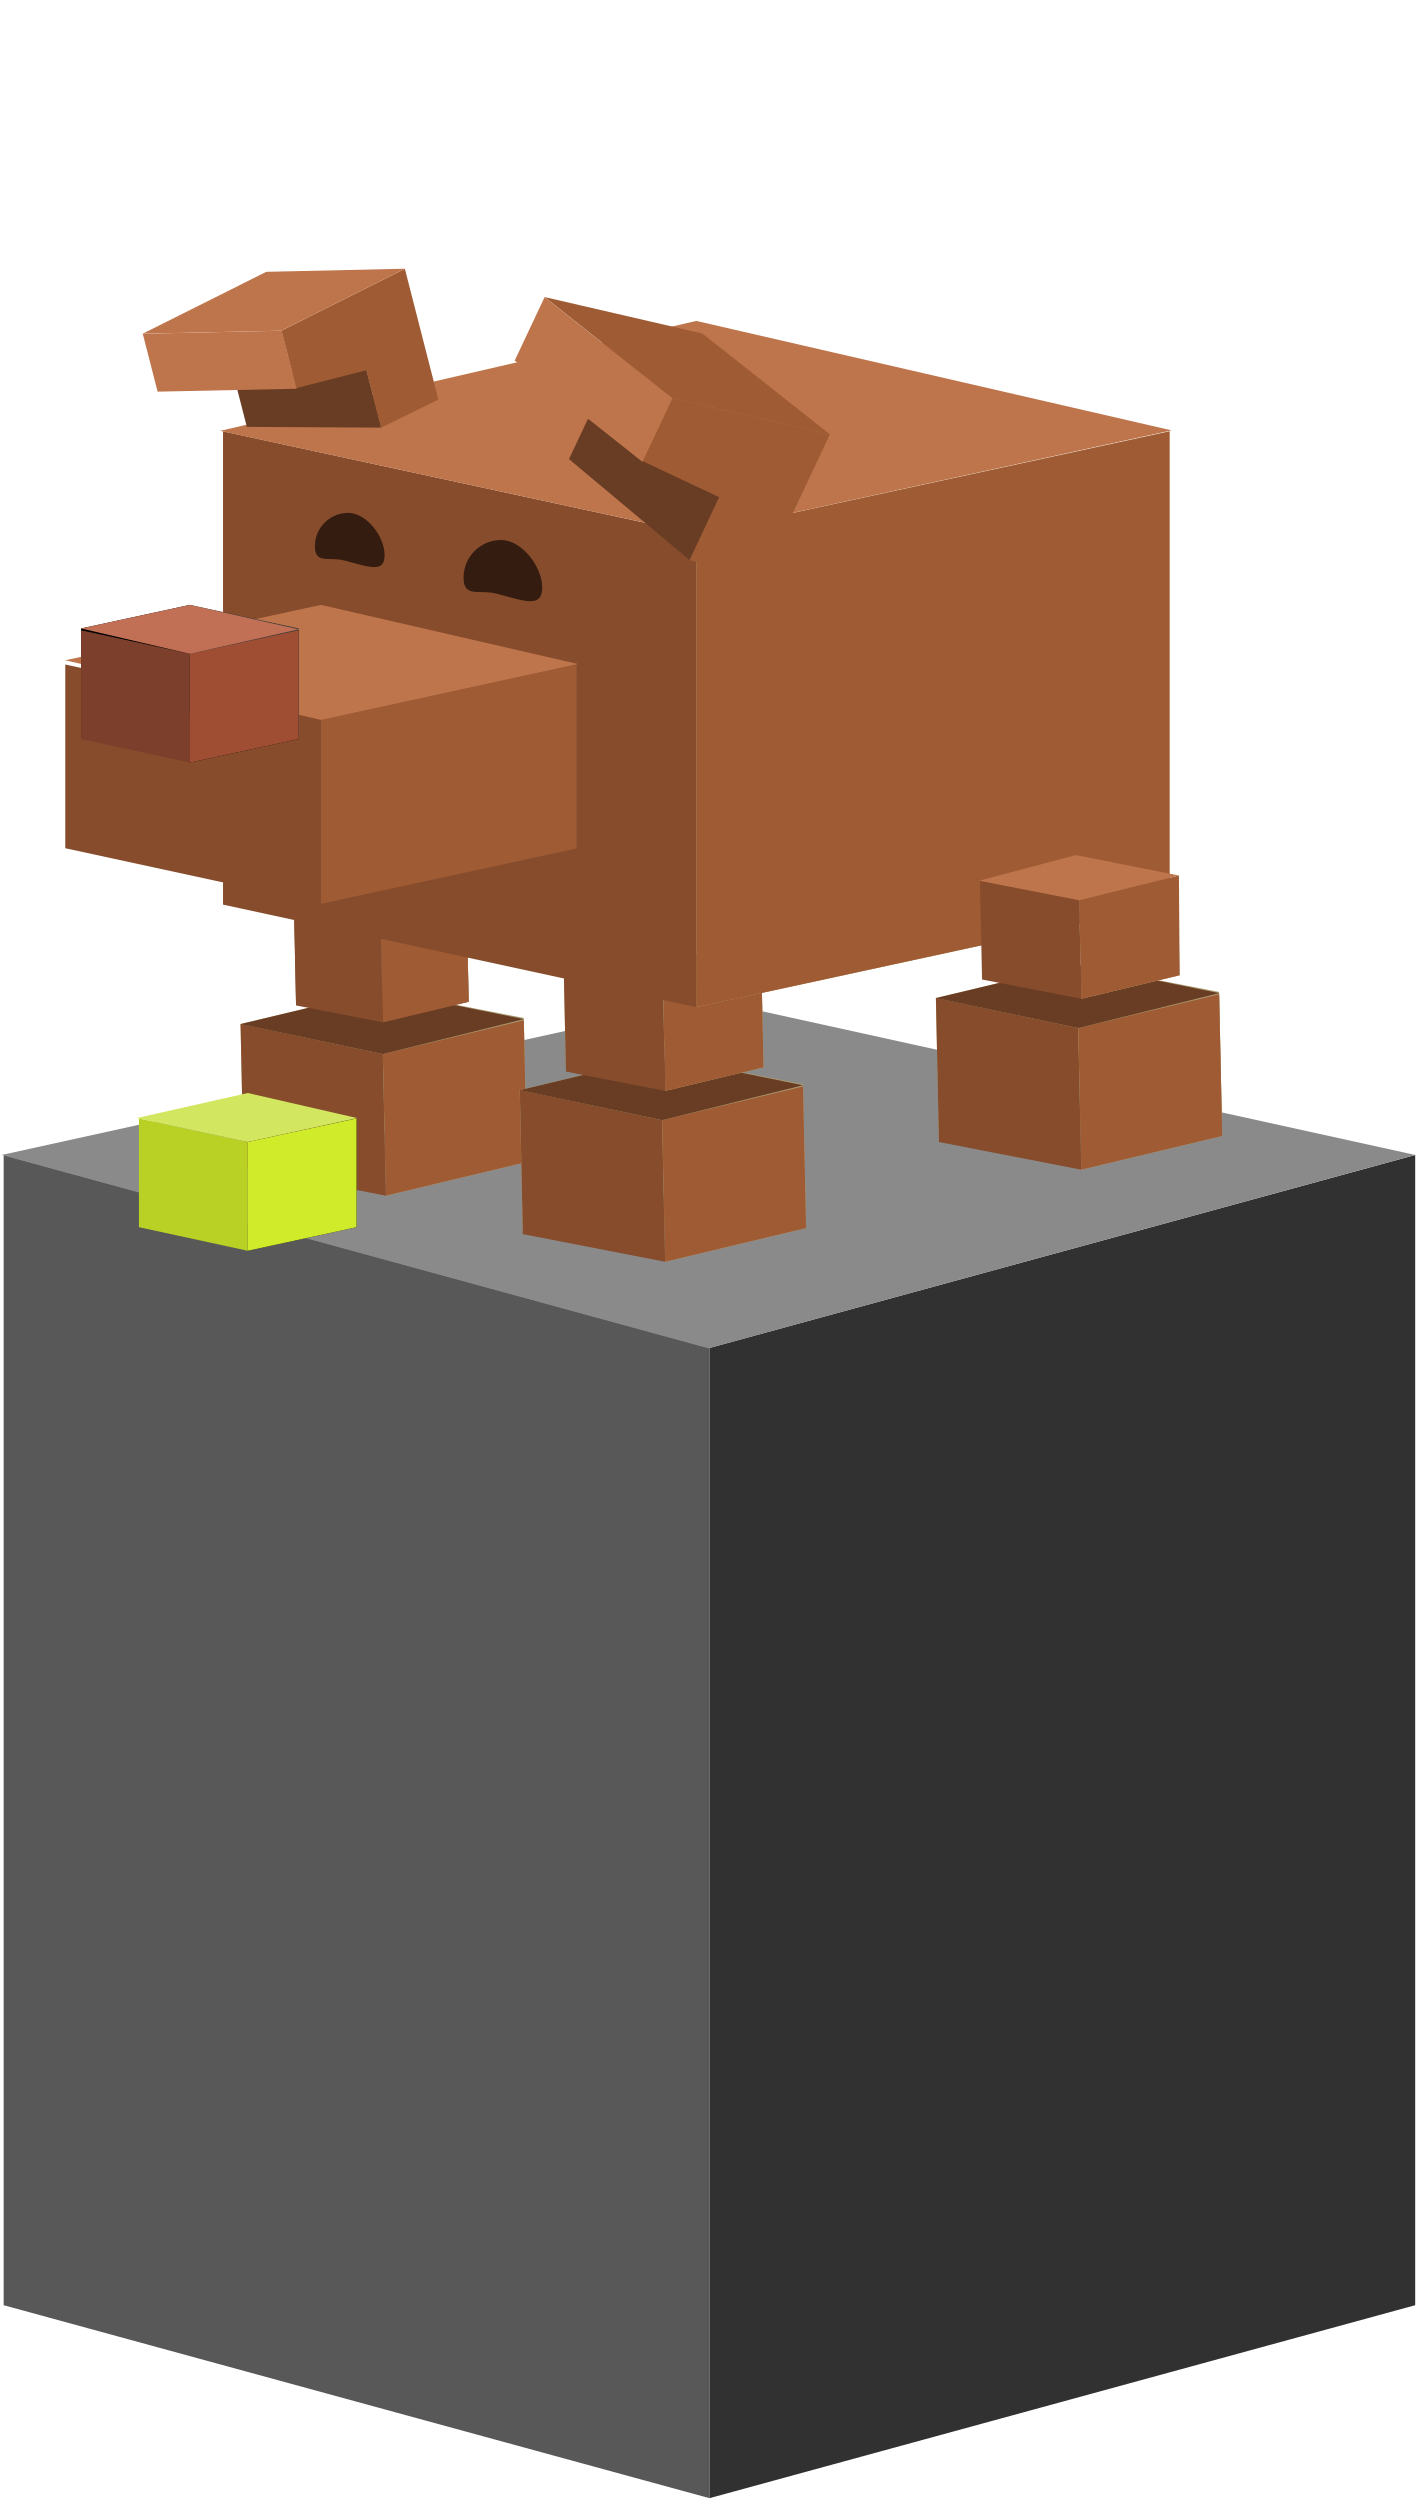
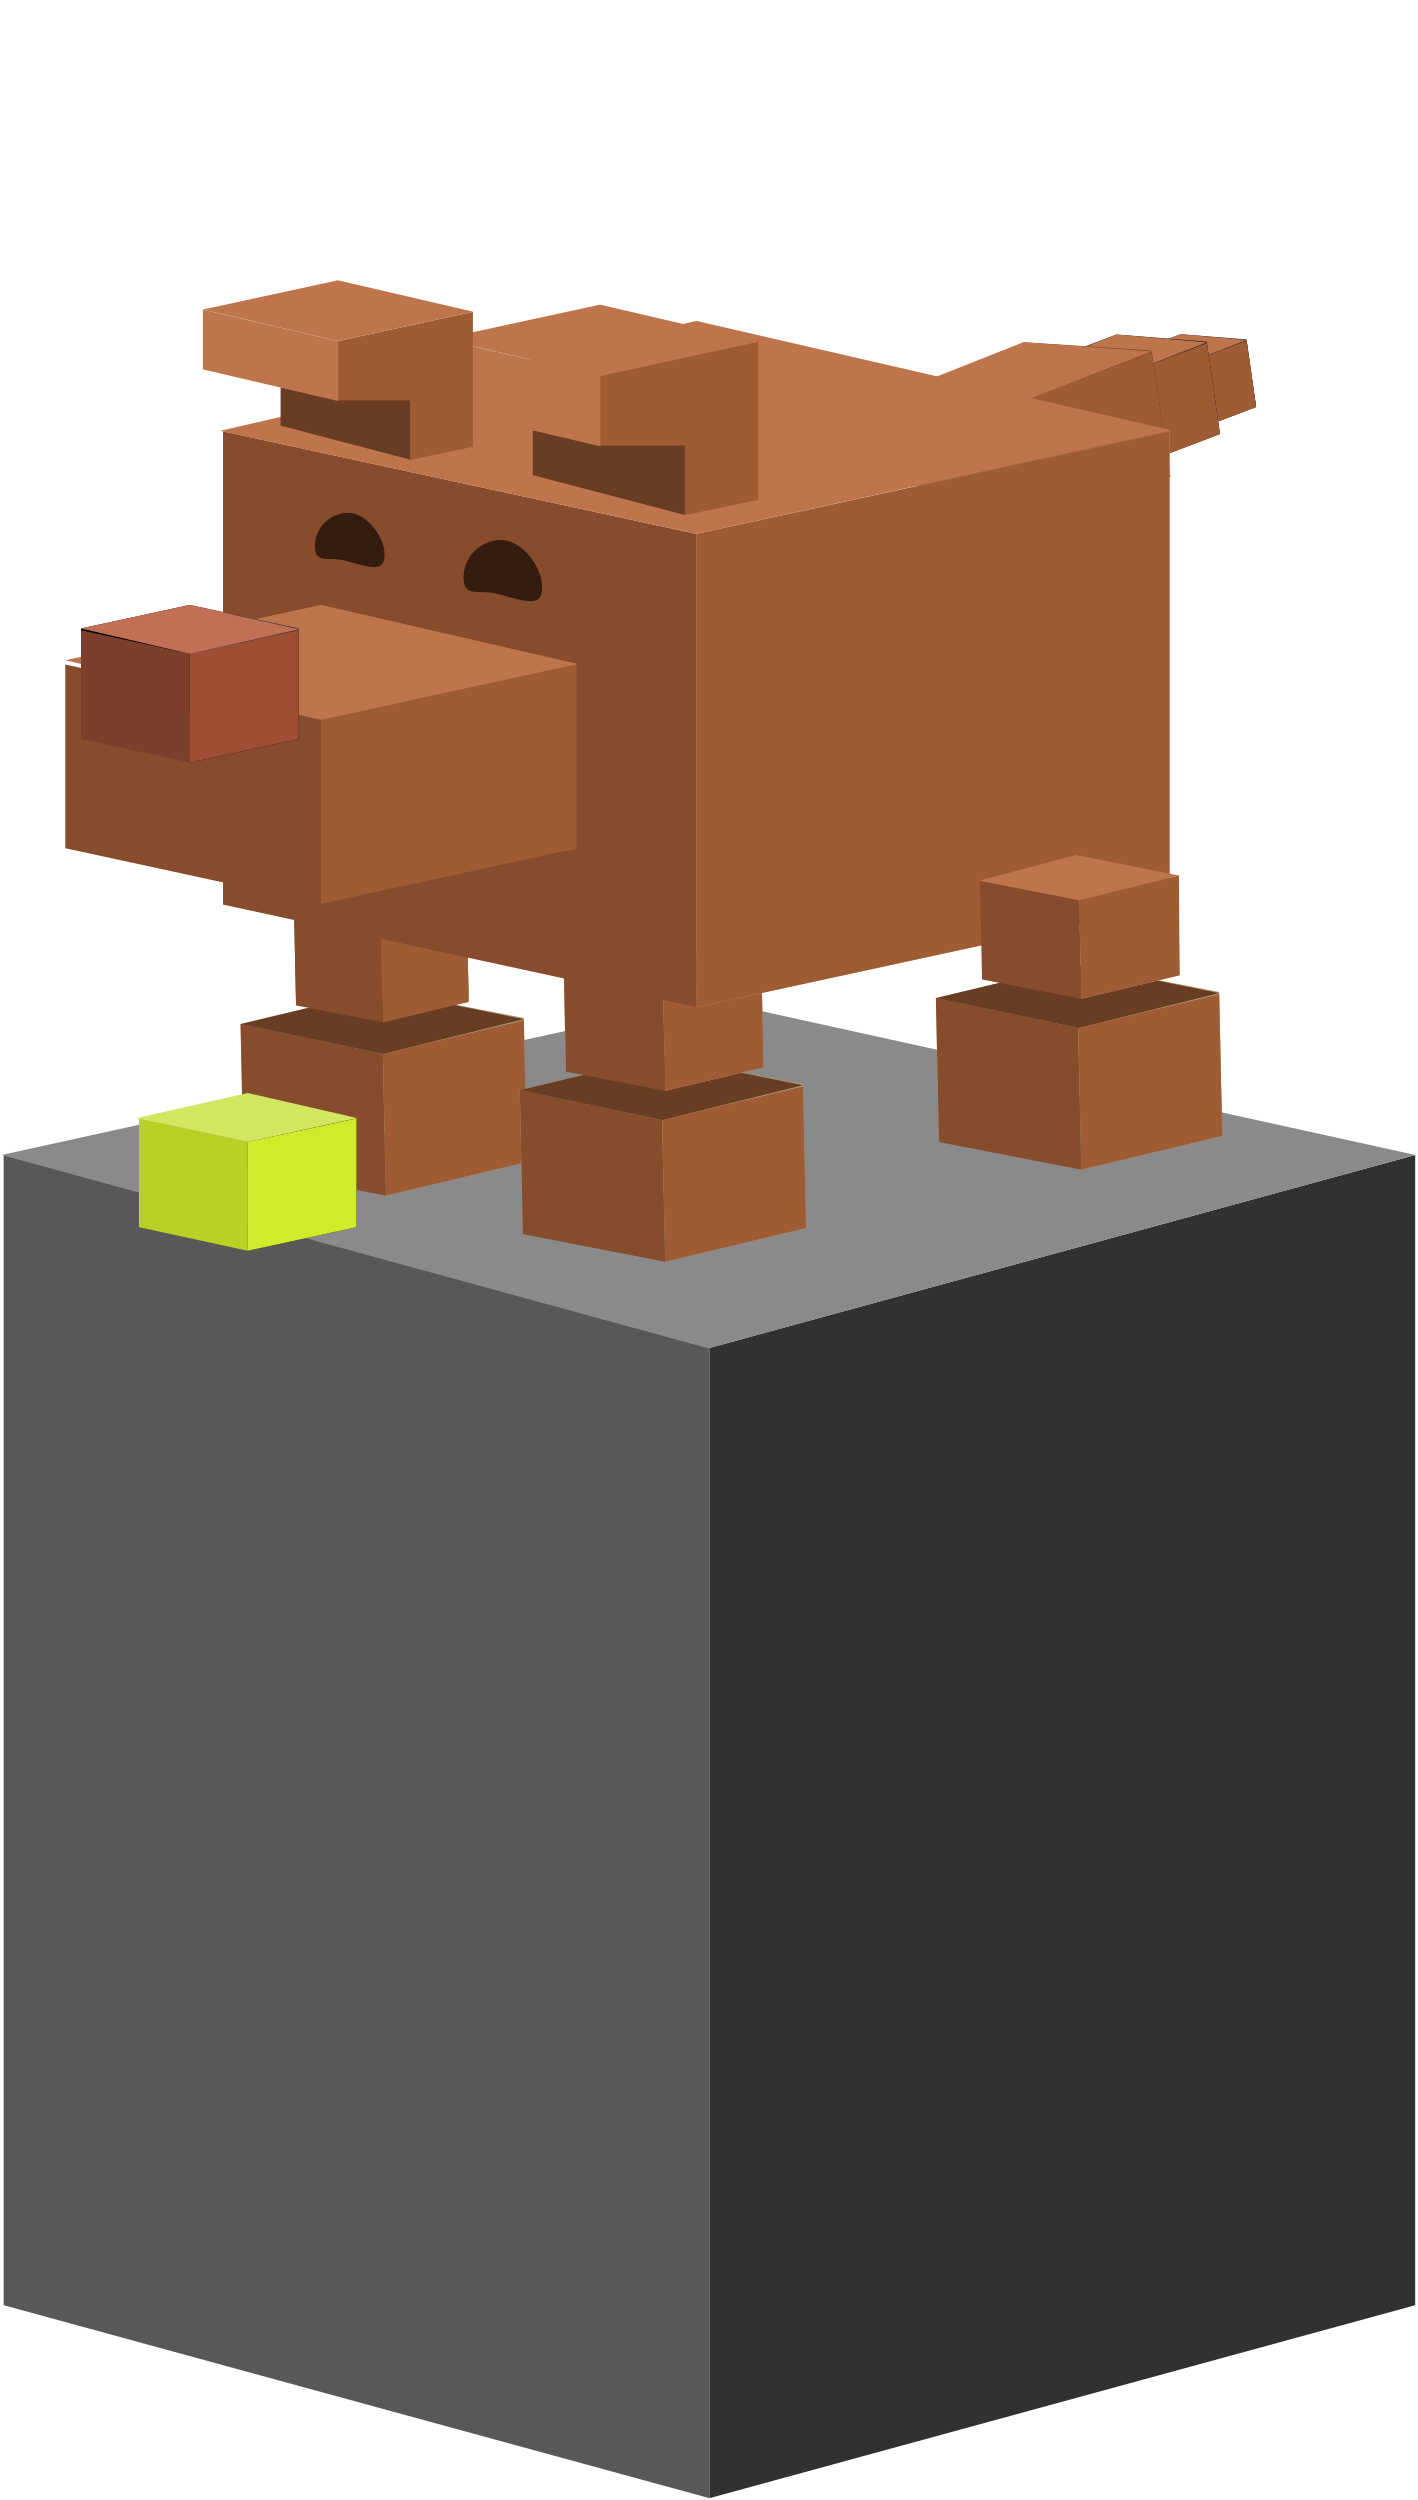
<svg xmlns="http://www.w3.org/2000/svg" width="521" height="919" viewBox="0 0 521 919" fill="none">
+   <path d="M435.497 133.841L458.259 125.178L461.757 149.623L438.996 158.286L435.497 133.841Z" fill="#222222" />
+   <path d="M458.2 124.771L433.923 122.841L437.421 147.286L461.699 149.216L458.2 124.771Z" fill="#222222" />
+   <path d="M435.497 133.841L458.259 125.178L461.757 149.623L438.996 158.286L435.497 133.841Z" fill="#9F5B34" />
+   <path d="M411.162 131.504L433.923 122.841L437.422 147.286L414.661 155.948L411.162 131.504Z" fill="#222222" />
+   <path d="M435.497 133.841L411.22 131.911L414.719 156.356L438.996 158.286L435.497 133.841Z" fill="#864C2C" />
+   <path d="M411.278 131.931L433.924 122.84L458.23 124.974L435.498 133.84L411.278 131.931Z" fill="#BF754C" />
+   <path d="M412.556 137.991L443.665 126.151L448.447 159.561L417.338 171.401L412.556 137.991Z" fill="#222222" />
+   <path d="M443.584 125.594L410.403 122.956L415.185 156.366L448.367 159.004L443.584 125.594Z" fill="#222222" />
+   <path d="M412.556 137.991L443.665 126.151L448.447 159.561L417.338 171.401L412.556 137.991Z" fill="#9F5B34" />
+   <path d="M379.295 134.796L410.404 122.956L415.186 156.367L384.077 168.207L379.295 134.796Z" fill="#222222" />
+   <path d="M412.556 137.991L379.374 135.353L384.156 168.763L417.338 171.401L412.556 137.991Z" fill="#864C2C" />
+   <path d="M379.454 135.381L410.404 122.956L443.626 125.872L412.556 137.99L379.454 135.381Z" fill="#BF754C" />
+   <path d="M379.242 146.321L423.373 129.601L430.21 175.213L386.08 191.933L379.242 146.321Z" fill="#222222" />
+   <path d="M423.259 128.841L376.165 125.796L383.003 171.408L430.096 174.453L423.259 128.841Z" fill="#864C2C" />
+   <path d="M379.242 146.321L423.373 129.601L430.21 175.213L386.08 191.933L379.242 146.321Z" fill="#9F5B34" />
+   <path d="M379.242 146.321L332.149 143.276L338.986 188.888L386.08 191.933L379.242 146.321Z" fill="#864C2C" />
+   <path d="M332.168 143.25L376.166 125.795L423.317 129.22L379.243 146.321L332.168 143.25Z" fill="#BF754C" />
  <path d="M1.344 847.396L260.784 918.329V495.497L1.344 424.564V847.396Z" fill="#585858" />
  <path d="M520.225 847.396L260.784 918.329V495.497L520.225 424.564V847.396Z" fill="#313131" />
  <path d="M260.424 367.404L520.225 424.564L260.424 495.646L0.623 424.564L260.424 367.404Z" fill="#8A8A8A" />
  <path d="M140.732 387.473L192.553 375.078L193.668 427.14L141.847 439.535L140.732 387.473Z" fill="#BDAA79" />
  <path d="M192.535 374.21L140.231 364.045L141.346 416.107L193.65 426.272L192.535 374.21Z" fill="#A9996F" />
  <path d="M140.732 387.473L192.553 375.078L193.668 427.14L141.847 439.535L140.732 387.473Z" fill="#9F5B34" />
  <path d="M88.41 376.439L140.23 364.044L141.345 416.107L89.525 428.502L88.41 376.439Z" fill="#BDAA79" />
  <path d="M140.732 387.473L88.434 376.378L89.543 429.37L141.847 439.535L140.732 387.473Z" fill="#864C2C" />
  <path d="M88.41 376.439L140.23 364.044L192.544 374.643L140.732 387.472L88.41 376.439Z" fill="#693D24" />
-   <path d="M140.03 344.069L171.616 336.514L172.295 368.248L140.709 375.803L140.03 344.069Z" fill="#864C2C" />
-   <path d="M171.605 335.985L139.724 329.789L140.404 361.523L172.284 367.719L171.605 335.985Z" fill="#A9996F" />
-   <path d="M140.03 344.069L171.616 336.514L172.295 368.248L140.709 375.803L140.03 344.069Z" fill="#9F5B34" />
-   <path d="M108.137 337.344L139.724 329.789L140.403 361.523L108.817 369.078L108.137 337.344Z" fill="#864C2C" />
-   <path d="M140.03 344.069L108.149 337.873L108.829 369.607L140.709 375.803L140.03 344.069Z" fill="#864C2C" />
-   <path d="M108.137 337.344L139.724 329.789L171.61 336.25L140.029 344.069L108.137 337.344Z" fill="#664F34" />
-   <path d="M243.378 411.77L295.199 399.375L296.314 451.437L244.493 463.833L243.378 411.77Z" fill="#BDAA79" />
-   <path d="M295.181 398.507L242.877 388.342L243.992 440.404L296.296 450.569L295.181 398.507Z" fill="#A9996F" />
-   <path d="M243.378 411.77L295.199 399.375L296.314 451.437L244.493 463.833L243.378 411.77Z" fill="#9F5B34" />
-   <path d="M191.056 400.737L242.876 388.342L243.991 440.404L192.171 452.799L191.056 400.737Z" fill="#BDAA79" />
-   <path d="M243.378 411.77L191.08 400.675L192.189 453.667L244.493 463.832L243.378 411.77Z" fill="#864C2C" />
+   <path d="M140.03 344.07L171.616 336.514L172.295 368.248L140.709 375.803L140.03 344.07Z" fill="#864C2C" />
+   <path d="M171.605 335.986L139.724 329.79L140.404 361.523L172.284 367.719L171.605 335.986Z" fill="#A9996F" />
+   <path d="M140.03 344.07L171.616 336.514L172.295 368.248L140.709 375.803L140.03 344.07Z" fill="#9F5B34" />
+   <path d="M108.137 337.345L139.724 329.789L140.403 361.523L108.817 369.078L108.137 337.345Z" fill="#864C2C" />
+   <path d="M140.03 344.07L108.149 337.874L108.829 369.607L140.709 375.803L140.03 344.07Z" fill="#864C2C" />
+   <path d="M108.137 337.345L139.724 329.789L171.61 336.25L140.029 344.069L108.137 337.345Z" fill="#664F34" />
+   <path d="M243.378 411.77L295.199 399.375L296.314 451.438L244.493 463.833L243.378 411.77Z" fill="#BDAA79" />
+   <path d="M295.181 398.507L242.877 388.342L243.992 440.404L296.296 450.57L295.181 398.507Z" fill="#A9996F" />
+   <path d="M243.378 411.77L295.199 399.375L296.314 451.438L244.493 463.833L243.378 411.77Z" fill="#9F5B34" />
+   <path d="M191.056 400.737L242.876 388.342L243.991 440.404L192.171 452.8L191.056 400.737Z" fill="#BDAA79" />
+   <path d="M243.378 411.77L191.08 400.675L192.189 453.667L244.493 463.833L243.378 411.77Z" fill="#864C2C" />
  <path d="M191.056 400.737L242.876 388.342L295.19 398.941L243.378 411.77L191.056 400.737Z" fill="#693D24" />
  <path d="M243.747 364.697L279.894 356.051L280.672 392.367L244.525 401.013L243.747 364.697Z" fill="#BDAA79" />
-   <path d="M279.882 355.446L243.398 348.355L244.175 384.671L280.66 391.761L279.882 355.446Z" fill="#A9996F" />
+   <path d="M279.882 355.446L243.398 348.355L244.175 384.671L280.66 391.762L279.882 355.446Z" fill="#A9996F" />
  <path d="M243.747 364.697L279.894 356.051L280.672 392.367L244.525 401.013L243.747 364.697Z" fill="#9F5B34" />
-   <path d="M207.251 357.001L243.398 348.355L244.176 384.67L208.028 393.317L207.251 357.001Z" fill="#BDAA79" />
-   <path d="M243.747 364.697L207.263 357.606L208.041 393.922L244.525 401.013L243.747 364.697Z" fill="#864C2C" />
+   <path d="M207.251 357.001L243.398 348.355L244.176 384.671L208.028 393.317L207.251 357.001Z" fill="#BDAA79" />
+   <path d="M243.747 364.697L207.263 357.607L208.041 393.922L244.525 401.013L243.747 364.697Z" fill="#864C2C" />
  <path d="M207.251 357.001L243.398 348.355L279.889 355.748L243.748 364.697L207.251 357.001Z" fill="#664F34" />
-   <path d="M255.958 196.257L429.929 158.563V332.534L255.958 370.228V196.257Z" fill="#BDAA79" />
-   <path d="M255.958 196.257L429.929 158.563V332.534L255.958 370.228V196.257Z" fill="#9F5B34" />
-   <path d="M255.958 196.257L81.986 158.563V332.534L255.958 370.228V196.257Z" fill="#864C2C" />
+   <path d="M255.958 196.257L429.929 158.563V332.535L255.958 370.228V196.257Z" fill="#BDAA79" />
+   <path d="M255.958 196.257L429.929 158.563V332.535L255.958 370.228V196.257Z" fill="#9F5B34" />
+   <path d="M255.958 196.257L81.986 158.563V332.535L255.958 370.228V196.257Z" fill="#864C2C" />
  <path d="M80.898 158.382L255.958 117.969L430.654 158.2L255.958 196.257L80.898 158.382Z" fill="#BF754C" />
  <path d="M91.07 419.788L131.064 411.123V451.116L91.07 459.782V419.788Z" fill="black" />
  <path d="M91.07 419.788L131.064 411.123V451.116L91.07 459.782V419.788Z" fill="#D0EB29" />
  <path d="M91.07 419.788L51.077 411.123V451.116L91.07 459.782V419.788Z" fill="#B9D125" />
  <path d="M50.25 411L91.07 401.791L131.25 411L91.07 419.788L50.25 411Z" fill="#D3E660" />
  <path d="M396.341 377.915L448.162 365.52L449.277 417.583L397.456 429.978L396.341 377.915Z" fill="#BDAA79" />
  <path d="M448.144 364.653L395.84 354.487L396.955 406.55L449.259 416.715L448.144 364.653Z" fill="#A9996F" />
  <path d="M396.341 377.915L448.162 365.52L449.277 417.583L397.456 429.978L396.341 377.915Z" fill="#9F5B34" />
  <path d="M344.019 366.882L395.84 354.487L396.955 406.549L345.134 418.945L344.019 366.882Z" fill="#BDAA79" />
  <path d="M396.342 377.916L344.044 366.82L345.153 419.813L397.457 429.978L396.342 377.916Z" fill="#864C2C" />
  <path d="M344.019 366.882L395.84 354.487L448.154 365.086L396.342 377.915L344.019 366.882Z" fill="#693D24" />
  <path d="M396.711 330.842L432.858 322.196L433.636 358.512L397.489 367.158L396.711 330.842Z" fill="#BDAA79" />
  <path d="M396.711 330.843L433.372 321.832L433.636 358.512L397.489 367.158L396.711 330.843Z" fill="#9F5B34" />
  <path d="M396.711 330.842L360.227 323.752L361.004 360.068L397.489 367.158L396.711 330.842Z" fill="#864C2C" />
  <path d="M359.933 323.746L395.508 314.327L433.373 321.843L396.586 330.904L359.933 323.746Z" fill="#BF754C" />
-   <path d="M117.98 264.645L211.965 244.282V311.875L117.98 332.239V264.645Z" fill="#9F5B34" />
-   <path d="M117.98 264.645L23.995 244.282V311.809L117.98 332.172V264.645Z" fill="#864C2C" />
-   <path d="M23.995 242.716L117.98 222.352L212.465 244.099L117.98 264.646L23.995 242.716Z" fill="#BF754C" />
+   <path d="M117.98 264.646L211.965 244.282V311.875L117.98 332.239V264.646Z" fill="#9F5B34" />
+   <path d="M117.98 264.646L23.995 244.282V311.809L117.98 332.172V264.646Z" fill="#864C2C" />
+   <path d="M23.995 242.716L117.98 222.353L212.465 244.099L117.98 264.646L23.995 242.716Z" fill="#BF754C" />
  <path d="M69.788 240.35L109.781 231.685V271.678L69.788 280.343V240.35Z" fill="black" />
  <path d="M109.781 231.018L69.788 222.352V262.346L109.781 271.011V231.018Z" fill="#3A3A3A" />
  <path d="M69.788 240.35L109.781 231.685V271.678L69.788 280.343V240.35Z" fill="#9F4E34" />
  <path d="M29.794 231.018L69.787 222.353V262.346L29.794 271.011V231.018Z" fill="black" />
  <path d="M69.788 240.35L29.794 231.685V271.678L69.788 280.343V240.35Z" fill="#7C3F2C" />
  <path d="M29.794 231.018L69.787 222.353L109.781 231.351L69.787 240.35L29.794 231.018Z" fill="#C17055" />
-   <path d="M141.375 204C141.375 210.76 135.884 208.5 126.375 206C120.868 204.552 115.75 207.532 115.75 200.772C115.75 194.012 121.231 188.531 127.991 188.531C134.751 188.531 141.375 197.24 141.375 204Z" fill="#341D10" />
-   <path d="M199.315 215.953C199.315 223.58 193.121 221.03 182.392 218.21C176.179 216.576 170.406 219.938 170.406 212.311C170.406 204.685 176.589 198.502 184.215 198.502C191.842 198.502 199.315 208.327 199.315 215.953Z" fill="#341D10" />
-   <path d="M216.135 153.963L268.408 174.591L253.605 205.984L209.153 168.768L216.135 153.963Z" fill="#693D24" />
-   <path d="M247.043 146.306L305.062 159.724L280.239 212.365L253.467 205.92L264.381 182.774L236.128 169.452L247.043 146.306Z" fill="#9F5B34" />
-   <path d="M247.182 146.401L200.189 109.243L189.199 132.548L236.158 169.778L247.182 146.401Z" fill="#BF754C" />
-   <path d="M200.194 109.2L258.213 122.618L305.221 159.777L247.043 146.306L200.194 109.2Z" fill="#9F5B34" />
-   <path d="M87.275 143.398L132.835 128.524L140.181 157.198L90.739 156.922L87.275 143.398Z" fill="#693D24" />
-   <path d="M103.417 121.559L148.831 98.823L161.15 146.906L140.056 157.23L134.64 136.089L108.833 142.7L103.417 121.559Z" fill="#9F5B34" />
-   <path d="M103.56 121.546L52.481 122.69L57.934 143.976L109.031 142.899L103.56 121.546Z" fill="#BF754C" />
-   <path d="M52.46 122.658L97.874 99.922L148.964 98.772L103.417 121.559L52.46 122.658Z" fill="#BF754C" />
+   <path d="M141.375 204C141.375 210.76 135.884 208.5 126.375 206C120.868 204.552 115.75 207.532 115.75 200.772C115.75 194.012 121.231 188.532 127.991 188.532C134.751 188.532 141.375 197.24 141.375 204Z" fill="#341D10" />
+   <path d="M199.315 215.954C199.315 223.58 193.121 221.03 182.392 218.21C176.179 216.577 170.406 219.938 170.406 212.311C170.406 204.685 176.589 198.502 184.215 198.502C191.842 198.502 199.315 208.327 199.315 215.954Z" fill="#341D10" />
+   <path d="M195.842 158.287L251.921 154.649V189.358L195.842 174.656V158.287Z" fill="#693D24" />
+   <path d="M220.533 138.179L278.733 125.569V183.769L251.769 189.358V163.768H220.533V138.179Z" fill="#9F5B34" />
+   <path d="M220.699 138.205L162.347 124.64V150.405L220.699 164.051V138.205Z" fill="#BF754C" />
+   <path d="M162.333 124.598L220.533 111.988L278.899 125.549L220.533 138.178L162.333 124.598Z" fill="#BF754C" />
+   <path d="M103.143 142.522L150.969 139.419V169.02L103.143 156.482V142.522Z" fill="#693D24" />
+   <path d="M124.2 125.372L173.836 114.618V164.254L150.84 169.02V147.196H124.2V125.372Z" fill="#9F5B34" />
+   <path d="M124.341 125.395L74.576 113.826V135.8L124.341 147.438V125.395Z" fill="#BF754C" />
+   <path d="M74.564 113.791L124.2 103.036L173.977 114.601L124.2 125.372L74.564 113.791Z" fill="#BF754C" />
</svg>
